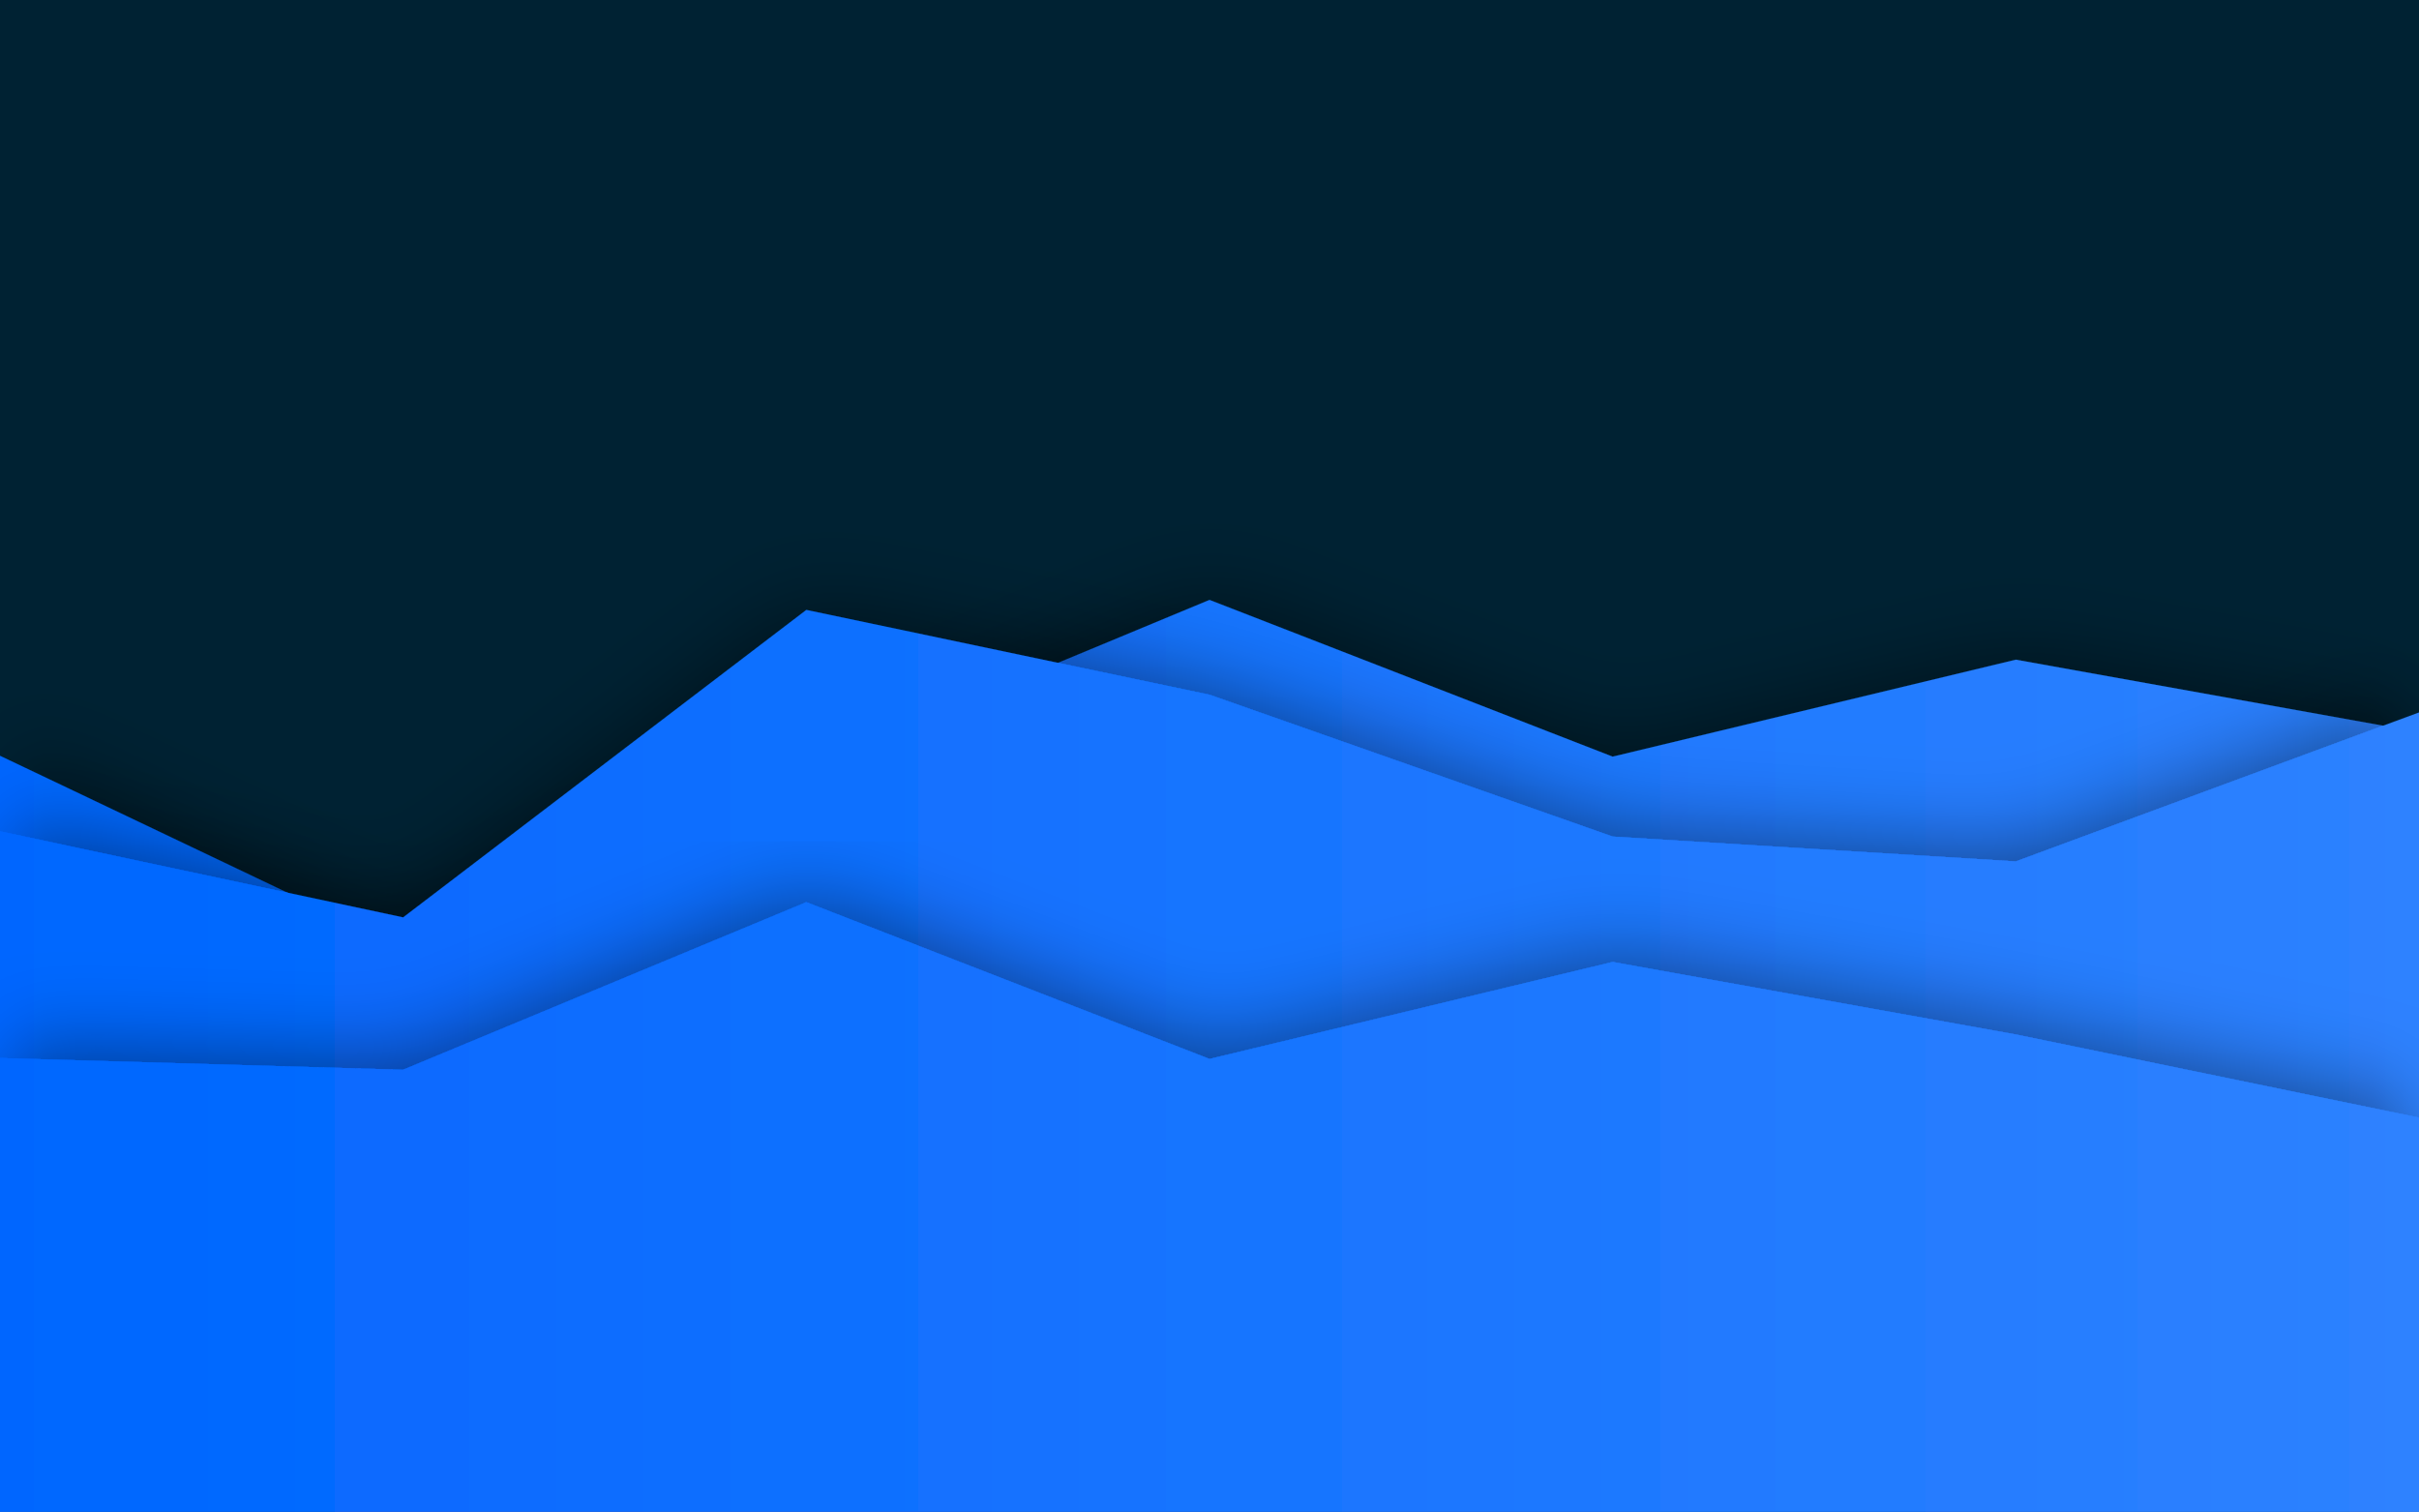
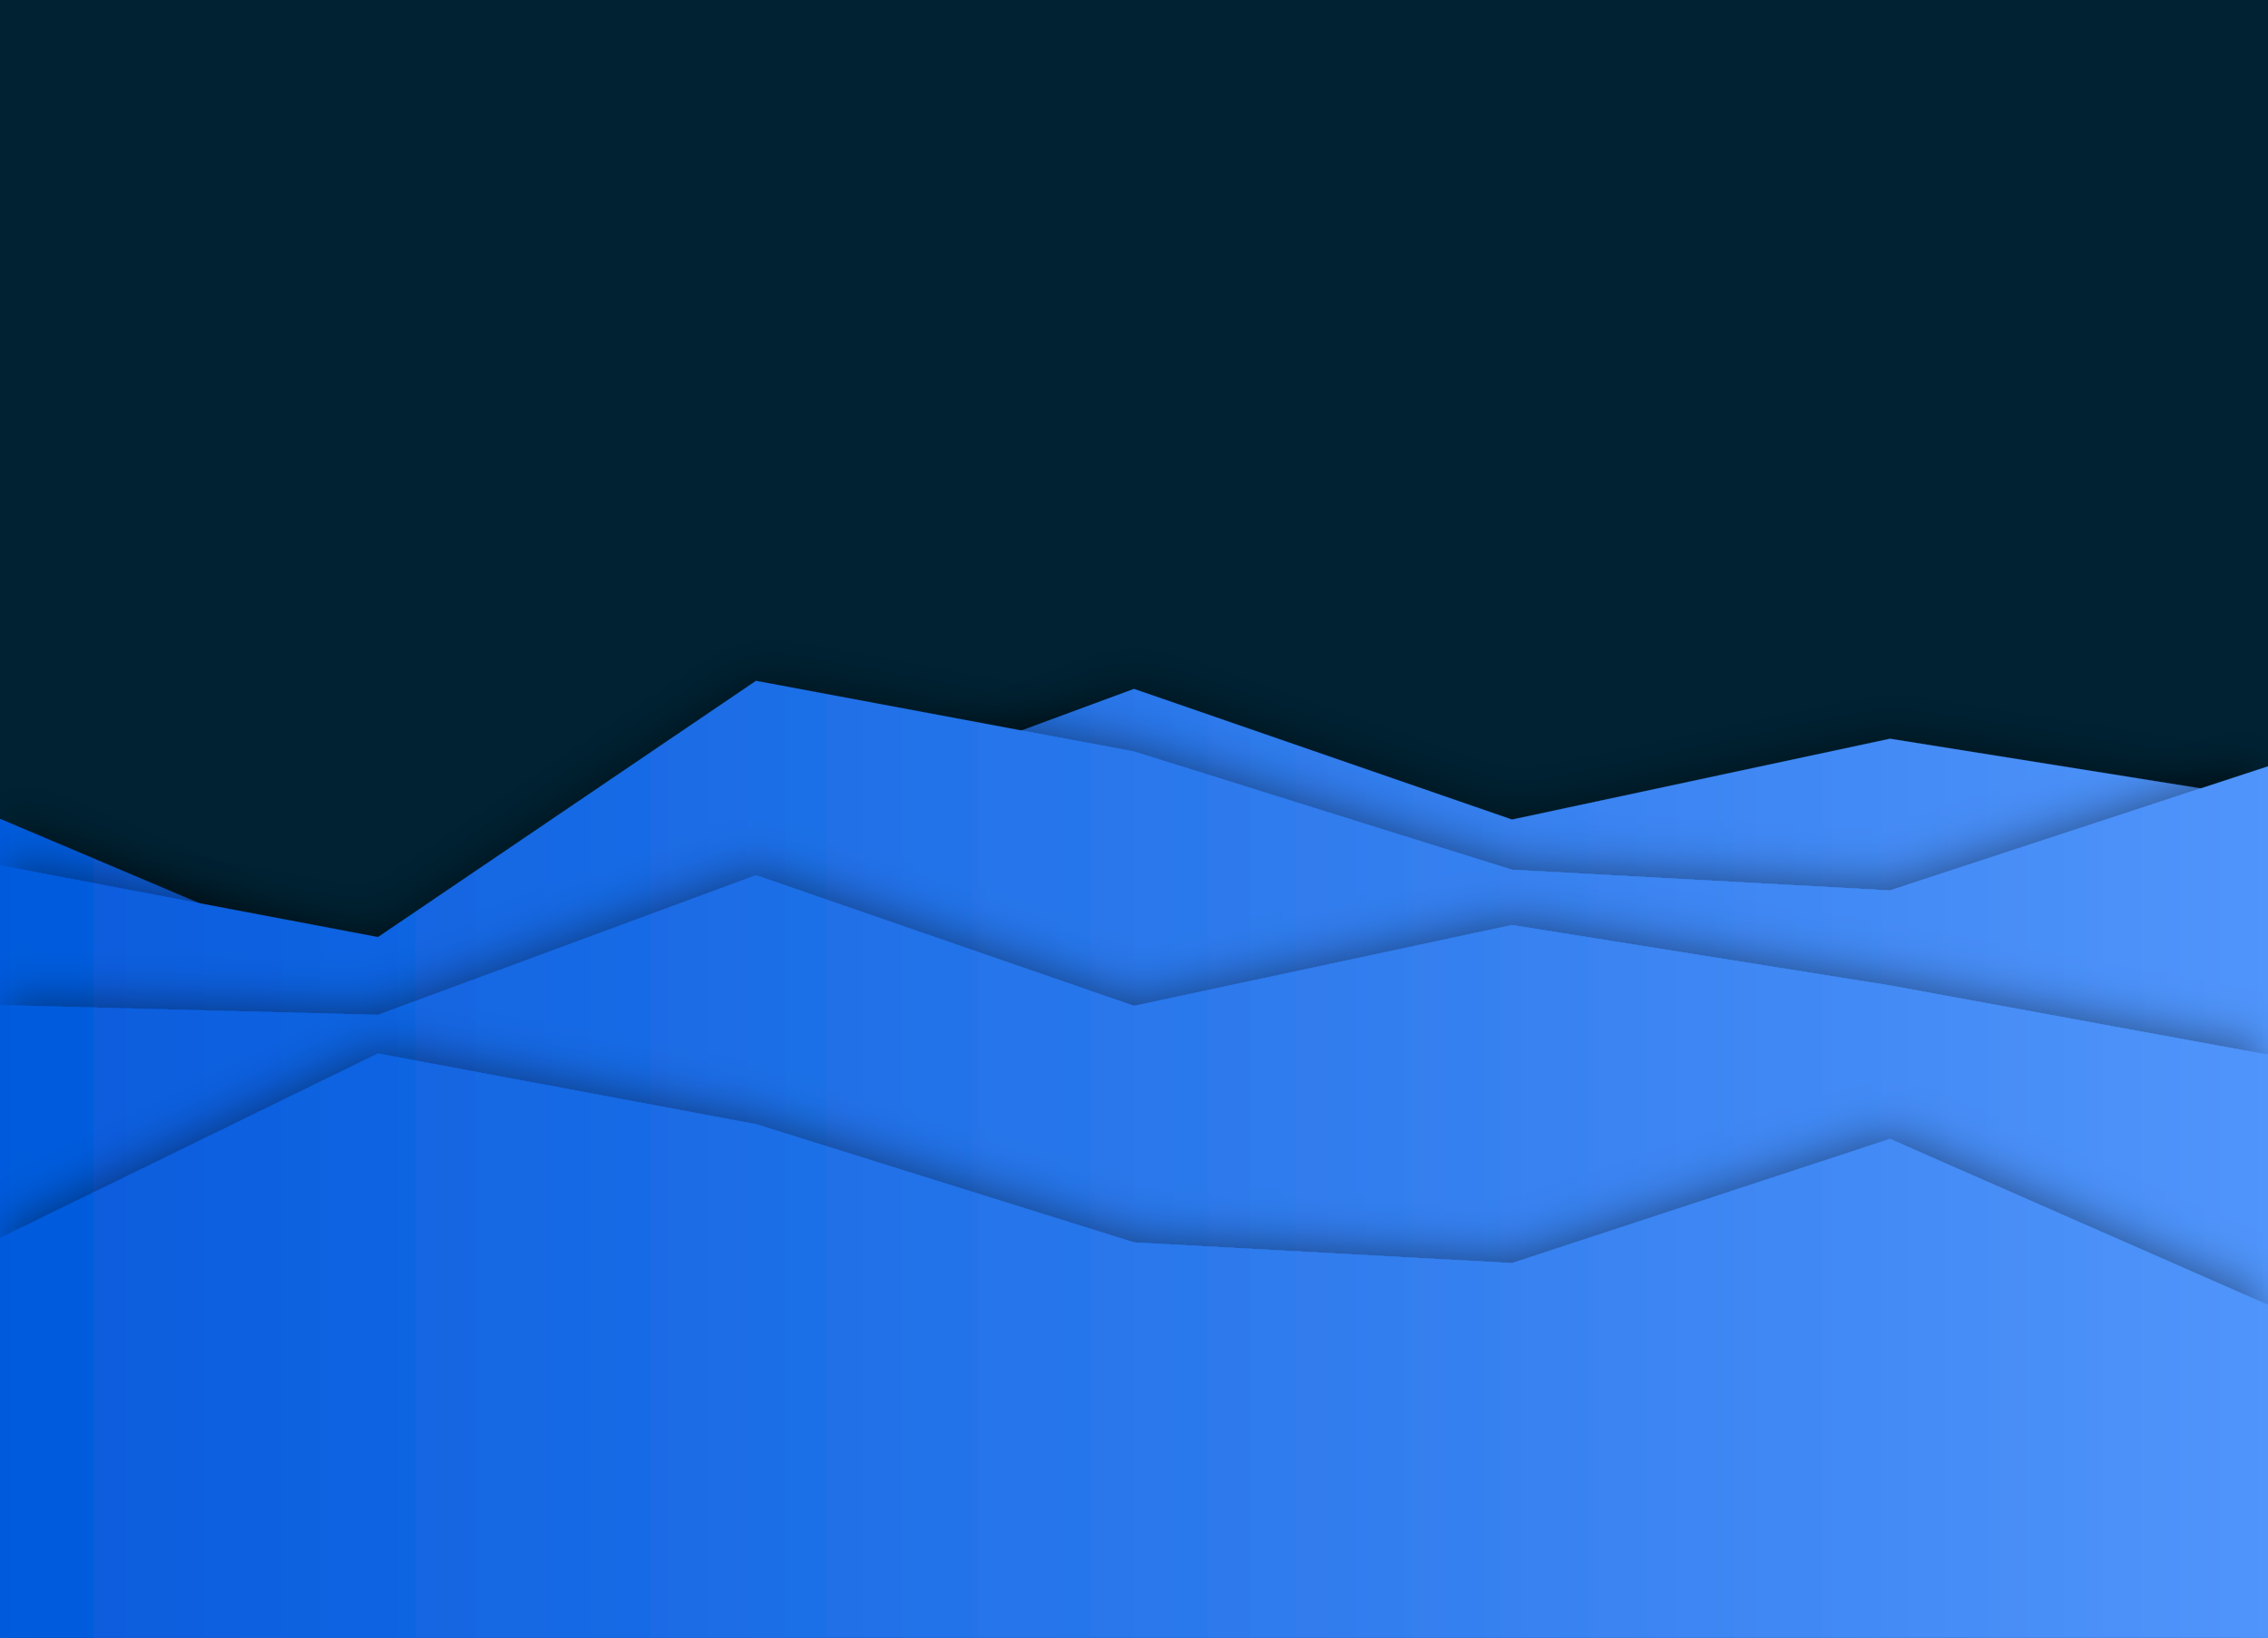
- <svg xmlns="http://www.w3.org/2000/svg" viewBox="0 0 800 500" height="100%" width="100%" version="1.1">
-   <g transform-origin="400 250" transform="scale(1, 1) rotate(0)">
-     <rect x="0" y="0" width="800" height="500" fill="#002233">
- 		</rect>
-     <linearGradient id="linear-gradient-peak-32">
-       <stop offset="0%" stop-color="#0066FF" stop-opacity="100%">
- 			</stop>
-       <stop offset="100%" stop-color="#2e82ff" stop-opacity="100%">
- 			</stop>
+ <svg xmlns="http://www.w3.org/2000/svg" viewBox="0 0 900 650" height="100%" width="100%" version="1.1">
+   <g transform-origin="450 325" transform="scale(1, 1) rotate(0)">
+     <rect x="0" y="0" width="900" height="650" fill="#002233" />
+     <linearGradient id="linear-gradient-peak-58">
+       <stop offset="0%" stop-color="#035adc" stop-opacity="100%" />
+       <stop offset="100%" stop-color="#5195fb" stop-opacity="100%" />
    </linearGradient>
-     <filter id="shadow-peak-32" x="0" width="100%">
-       <feDropShadow dx="0" dy="0" stdDeviation="15" flood-color="black" flood-opacity="0.5">
- 			</feDropShadow>
+     <filter id="shadow-peak-58" x="0" width="100%">
+       <feDropShadow dx="0" dy="0" stdDeviation="10" flood-color="black" flood-opacity="0.5" />
    </filter>
-     <path d="M0 250 L133.333 313.545 L266.667 253.862 L400 198.444 L533.333 250.299 L666.667 218.223 L800 242.194 L800 500 L0 500Z" fill="none" stroke-linecap="round" filter="url(#shadow-peak-32)" style="transition: all 0.4s cubic-bezier(0.16, 1, 0.3, 1) 0s; fill: url(&quot;#linear-gradient-peak-32&quot;);">
- 		</path>
-     <path d="M0 275 L133.333 303.466 L266.667 201.756 L400 229.809 L533.333 276.738 L666.667 284.948 L800 235.676 L800 500 L0 500Z" fill="none" stroke-linecap="round" filter="url(#shadow-peak-32)" style="transition: all 0.4s cubic-bezier(0.16, 1, 0.3, 1) 0s; fill: url(&quot;#linear-gradient-peak-32&quot;);">
- 		</path>
-     <path d="M0 350 L133.333 353.862 L266.667 298.444 L400 350.299 L533.333 318.223 L666.667 342.194 L800 369.709 L800 500 L0 500Z" fill="none" stroke-linecap="round" filter="url(#shadow-peak-32)" style="transition: all 0.4s cubic-bezier(0.16, 1, 0.3, 1) 0s; fill: url(&quot;#linear-gradient-peak-32&quot;);">
- 		</path>
+     <path d="M0 325 L150 388.545 L300 328.862 L450 273.444 L600 325.299 L750 293.223 L900 317.194 L900 650 L0 650Z" fill="none" stroke-linecap="round" style="transition: all 0.4s cubic-bezier(0.16, 1, 0.3, 1) 0s; fill: url(&quot;#linear-gradient-peak-58&quot;);" filter="url(#shadow-peak-58)" />
+     <path d="M0 343.49 L150 371.956 L300 270.246 L450 298.299 L600 345.228 L750 353.438 L900 304.166 L900 650 L0 650Z" fill="none" stroke-linecap="round" style="transition: all 0.4s cubic-bezier(0.16, 1, 0.3, 1) 0s; fill: url(&quot;#linear-gradient-peak-58&quot;);" filter="url(#shadow-peak-58)" />
+     <path d="M0 398.96 L150 402.822 L300 347.404 L450 399.259 L600 367.183 L750 391.154 L900 418.669 L900 650 L0 650Z" fill="none" stroke-linecap="round" style="transition: all 0.4s cubic-bezier(0.16, 1, 0.3, 1) 0s; fill: url(&quot;#linear-gradient-peak-58&quot;);" filter="url(#shadow-peak-58)" />
+     <path d="M0 491.41 L150 418.166 L300 446.219 L450 493.148 L600 501.358 L750 452.086 L900 517.983 L900 650 L0 650Z" fill="none" stroke-linecap="round" filter="url(#shadow-peak-58)" style="transition: all 0.4s cubic-bezier(0.16, 1, 0.3, 1) 0s; fill: url(&quot;#linear-gradient-peak-58&quot;);" />
  </g>
</svg>
